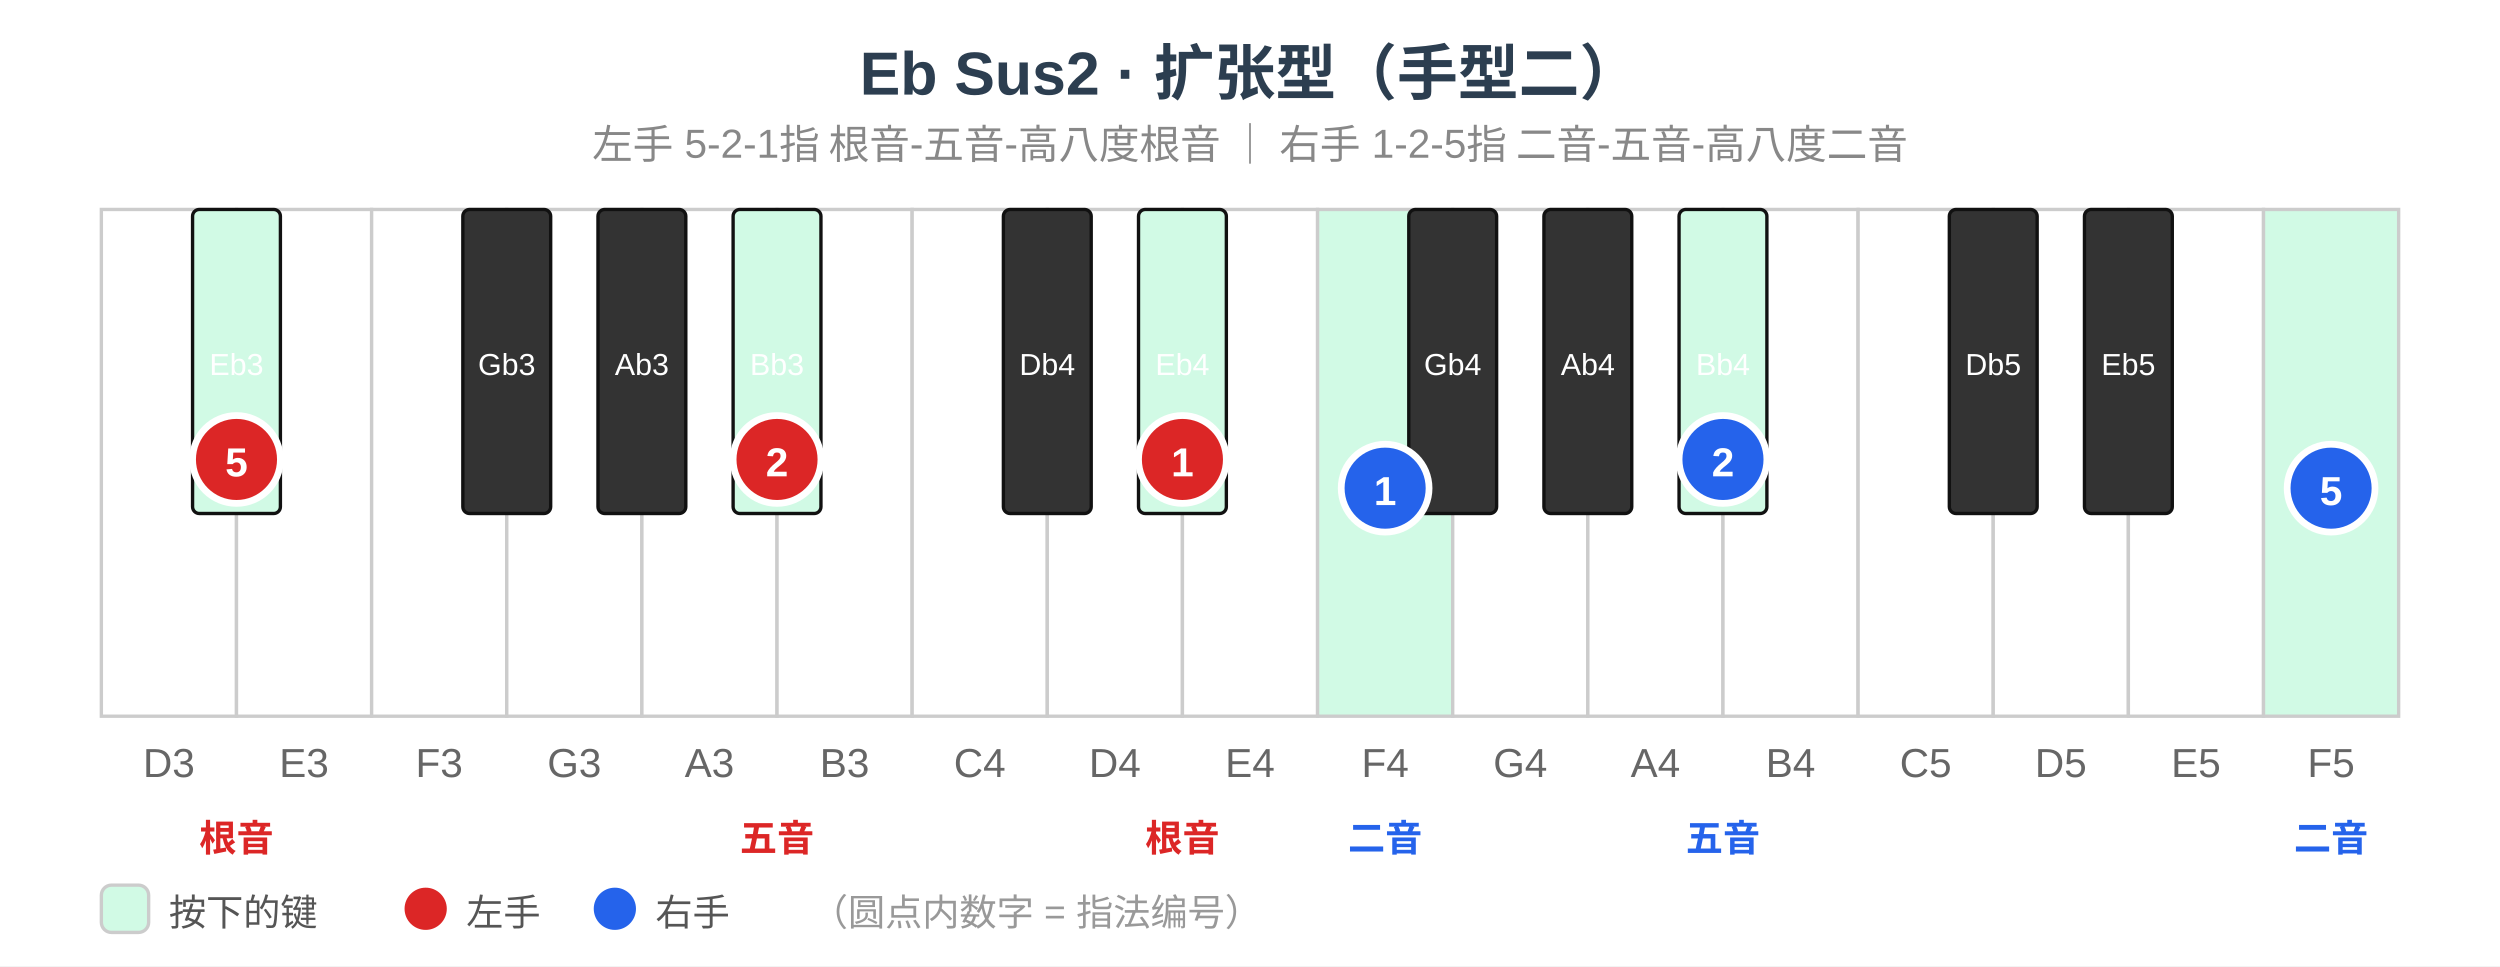
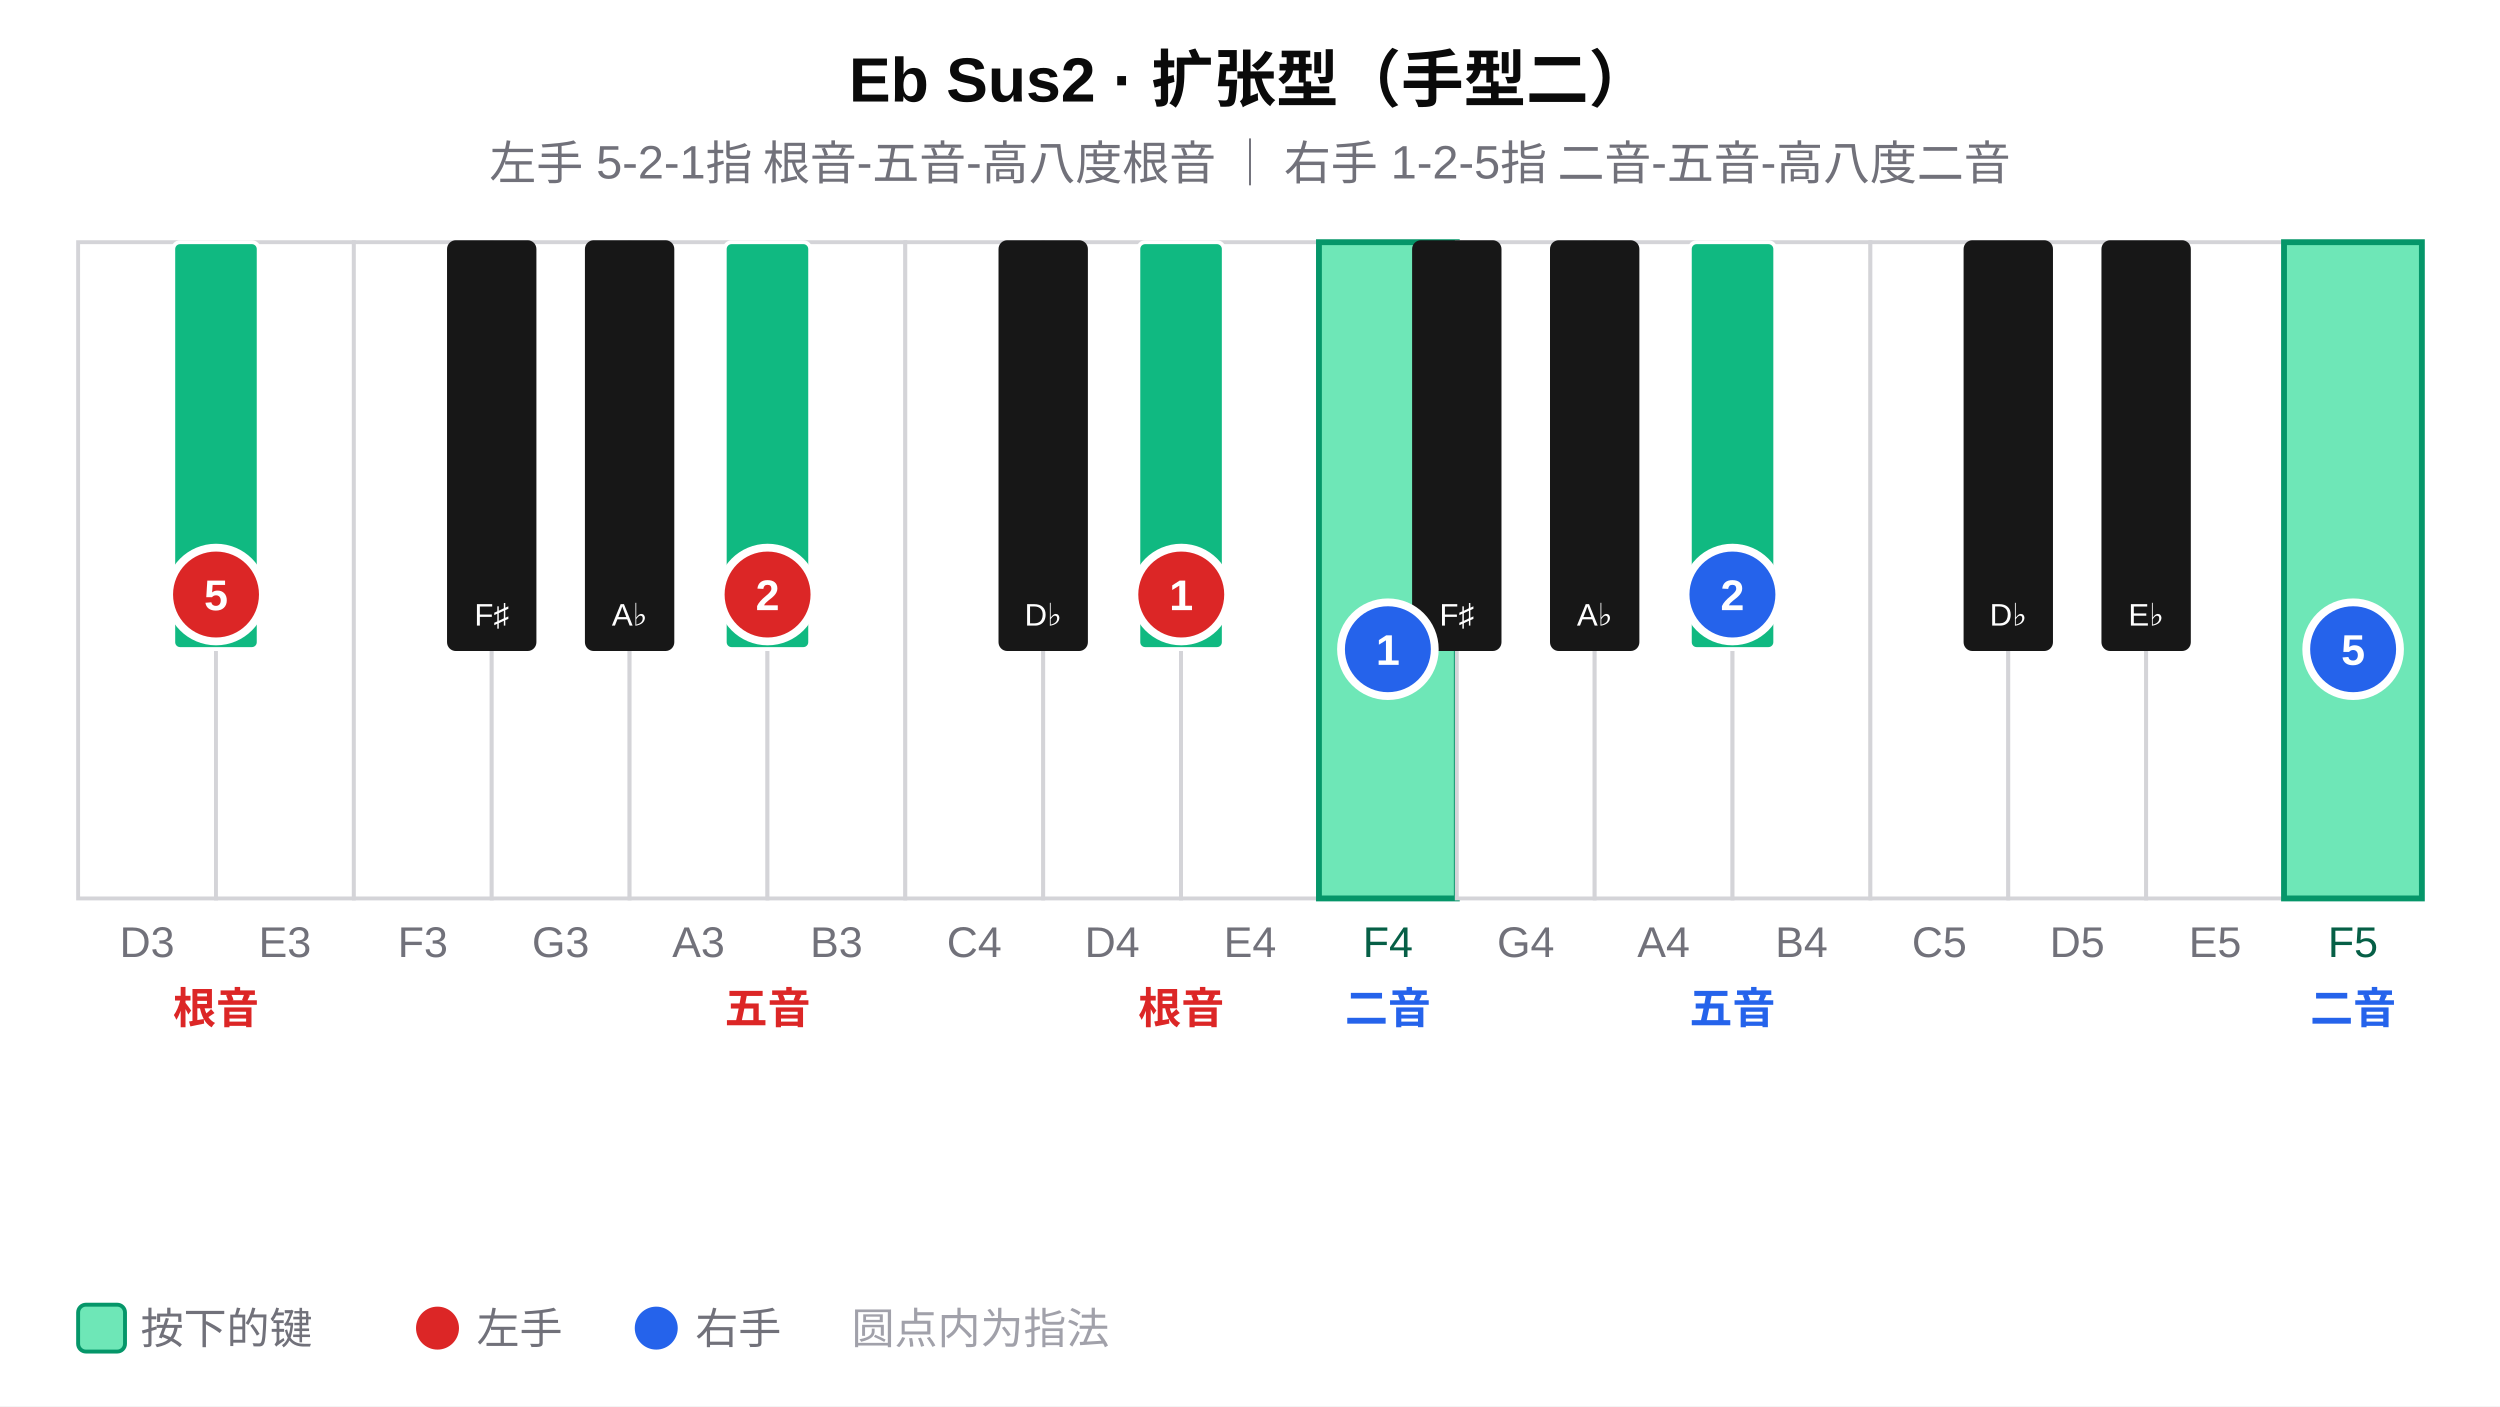
- <svg xmlns="http://www.w3.org/2000/svg" viewBox="0 0 740 286" width="740" height="286">
-   <rect width="740" height="286" fill="#ffffff" />
-   <text x="370.0" y="28" text-anchor="middle" font-family="Arial,sans-serif" font-size="18" font-weight="bold" fill="#2c3e50">Eb Sus2 · 扩张型（手型二）</text>
-   <text x="370.0" y="47" text-anchor="middle" font-family="Arial,sans-serif" font-size="12" fill="#888">左手 5-2-1指 根音-五音-高八度根音 ｜ 右手 1-2-5指 二音-五音-高八度二音</text>
-   <rect x="30.0" y="62" width="40" height="150" fill="white" stroke="#ccc" stroke-width="1" />
-   <text x="50.0" y="230" text-anchor="middle" font-family="Arial,sans-serif" font-size="12" fill="#666">D3</text>
-   <rect x="70.0" y="62" width="40" height="150" fill="white" stroke="#ccc" stroke-width="1" />
-   <text x="90.0" y="230" text-anchor="middle" font-family="Arial,sans-serif" font-size="12" fill="#666">E3</text>
-   <rect x="110.0" y="62" width="40" height="150" fill="white" stroke="#ccc" stroke-width="1" />
-   <text x="130.0" y="230" text-anchor="middle" font-family="Arial,sans-serif" font-size="12" fill="#666">F3</text>
-   <rect x="150.0" y="62" width="40" height="150" fill="white" stroke="#ccc" stroke-width="1" />
-   <text x="170.0" y="230" text-anchor="middle" font-family="Arial,sans-serif" font-size="12" fill="#666">G3</text>
-   <rect x="190.0" y="62" width="40" height="150" fill="white" stroke="#ccc" stroke-width="1" />
-   <text x="210.0" y="230" text-anchor="middle" font-family="Arial,sans-serif" font-size="12" fill="#666">A3</text>
-   <rect x="230.0" y="62" width="40" height="150" fill="white" stroke="#ccc" stroke-width="1" />
-   <text x="250.0" y="230" text-anchor="middle" font-family="Arial,sans-serif" font-size="12" fill="#666">B3</text>
-   <rect x="270.0" y="62" width="40" height="150" fill="white" stroke="#ccc" stroke-width="1" />
-   <text x="290.0" y="230" text-anchor="middle" font-family="Arial,sans-serif" font-size="12" fill="#666">C4</text>
-   <rect x="310.0" y="62" width="40" height="150" fill="white" stroke="#ccc" stroke-width="1" />
-   <text x="330.0" y="230" text-anchor="middle" font-family="Arial,sans-serif" font-size="12" fill="#666">D4</text>
-   <rect x="350.0" y="62" width="40" height="150" fill="white" stroke="#ccc" stroke-width="1" />
-   <text x="370.0" y="230" text-anchor="middle" font-family="Arial,sans-serif" font-size="12" fill="#666">E4</text>
-   <rect x="390.0" y="62" width="40" height="150" fill="#d1fae5" stroke="#ccc" stroke-width="1" />
-   <text x="410.0" y="230" text-anchor="middle" font-family="Arial,sans-serif" font-size="12" fill="#666">F4</text>
-   <rect x="430.0" y="62" width="40" height="150" fill="white" stroke="#ccc" stroke-width="1" />
-   <text x="450.0" y="230" text-anchor="middle" font-family="Arial,sans-serif" font-size="12" fill="#666">G4</text>
-   <rect x="470.0" y="62" width="40" height="150" fill="white" stroke="#ccc" stroke-width="1" />
-   <text x="490.0" y="230" text-anchor="middle" font-family="Arial,sans-serif" font-size="12" fill="#666">A4</text>
-   <rect x="510.0" y="62" width="40" height="150" fill="white" stroke="#ccc" stroke-width="1" />
-   <text x="530.0" y="230" text-anchor="middle" font-family="Arial,sans-serif" font-size="12" fill="#666">B4</text>
-   <rect x="550.0" y="62" width="40" height="150" fill="white" stroke="#ccc" stroke-width="1" />
-   <text x="570.0" y="230" text-anchor="middle" font-family="Arial,sans-serif" font-size="12" fill="#666">C5</text>
-   <rect x="590.0" y="62" width="40" height="150" fill="white" stroke="#ccc" stroke-width="1" />
-   <text x="610.0" y="230" text-anchor="middle" font-family="Arial,sans-serif" font-size="12" fill="#666">D5</text>
-   <rect x="630.0" y="62" width="40" height="150" fill="white" stroke="#ccc" stroke-width="1" />
-   <text x="650.0" y="230" text-anchor="middle" font-family="Arial,sans-serif" font-size="12" fill="#666">E5</text>
-   <rect x="670.0" y="62" width="40" height="150" fill="#d1fae5" stroke="#ccc" stroke-width="1" />
-   <text x="690.0" y="230" text-anchor="middle" font-family="Arial,sans-serif" font-size="12" fill="#666">F5</text>
-   <rect x="57.0" y="62" width="26" height="90" fill="#d1fae5" stroke="#111" stroke-width="1" rx="2" />
-   <text x="70.0" y="111.0" text-anchor="middle" font-family="Arial,sans-serif" font-size="9" fill="#fff">Eb3</text>
-   <rect x="137.0" y="62" width="26" height="90" fill="#333" stroke="#111" stroke-width="1" rx="2" />
-   <text x="150.0" y="111.0" text-anchor="middle" font-family="Arial,sans-serif" font-size="9" fill="#fff">Gb3</text>
-   <rect x="177.0" y="62" width="26" height="90" fill="#333" stroke="#111" stroke-width="1" rx="2" />
-   <text x="190.0" y="111.0" text-anchor="middle" font-family="Arial,sans-serif" font-size="9" fill="#fff">Ab3</text>
-   <rect x="217.0" y="62" width="26" height="90" fill="#d1fae5" stroke="#111" stroke-width="1" rx="2" />
-   <text x="230.0" y="111.0" text-anchor="middle" font-family="Arial,sans-serif" font-size="9" fill="#fff">Bb3</text>
-   <rect x="297.0" y="62" width="26" height="90" fill="#333" stroke="#111" stroke-width="1" rx="2" />
-   <text x="310.0" y="111.0" text-anchor="middle" font-family="Arial,sans-serif" font-size="9" fill="#fff">Db4</text>
-   <rect x="337.0" y="62" width="26" height="90" fill="#d1fae5" stroke="#111" stroke-width="1" rx="2" />
-   <text x="350.0" y="111.0" text-anchor="middle" font-family="Arial,sans-serif" font-size="9" fill="#fff">Eb4</text>
-   <rect x="417.0" y="62" width="26" height="90" fill="#333" stroke="#111" stroke-width="1" rx="2" />
-   <text x="430.0" y="111.0" text-anchor="middle" font-family="Arial,sans-serif" font-size="9" fill="#fff">Gb4</text>
-   <rect x="457.0" y="62" width="26" height="90" fill="#333" stroke="#111" stroke-width="1" rx="2" />
-   <text x="470.0" y="111.0" text-anchor="middle" font-family="Arial,sans-serif" font-size="9" fill="#fff">Ab4</text>
-   <rect x="497.0" y="62" width="26" height="90" fill="#d1fae5" stroke="#111" stroke-width="1" rx="2" />
-   <text x="510.0" y="111.0" text-anchor="middle" font-family="Arial,sans-serif" font-size="9" fill="#fff">Bb4</text>
-   <rect x="577.0" y="62" width="26" height="90" fill="#333" stroke="#111" stroke-width="1" rx="2" />
-   <text x="590.0" y="111.0" text-anchor="middle" font-family="Arial,sans-serif" font-size="9" fill="#fff">Db5</text>
-   <rect x="617.0" y="62" width="26" height="90" fill="#333" stroke="#111" stroke-width="1" rx="2" />
-   <text x="630.0" y="111.0" text-anchor="middle" font-family="Arial,sans-serif" font-size="9" fill="#fff">Eb5</text>
-   <circle cx="70.0" cy="136.0" r="13" fill="#dc2626" stroke="white" stroke-width="2" />
-   <text x="70.0" y="141.0" text-anchor="middle" font-family="Arial,sans-serif" font-size="12" font-weight="bold" fill="white">5</text>
-   <text x="70.0" y="252" text-anchor="middle" font-family="Arial,sans-serif" font-size="11" font-weight="bold" fill="#dc2626">根音</text>
-   <circle cx="230.0" cy="136.0" r="13" fill="#dc2626" stroke="white" stroke-width="2" />
-   <text x="230.0" y="141.0" text-anchor="middle" font-family="Arial,sans-serif" font-size="12" font-weight="bold" fill="white">2</text>
-   <text x="230.0" y="252" text-anchor="middle" font-family="Arial,sans-serif" font-size="11" font-weight="bold" fill="#dc2626">五音</text>
-   <circle cx="350.0" cy="136.0" r="13" fill="#dc2626" stroke="white" stroke-width="2" />
-   <text x="350.0" y="141.0" text-anchor="middle" font-family="Arial,sans-serif" font-size="12" font-weight="bold" fill="white">1</text>
-   <text x="350.0" y="252" text-anchor="middle" font-family="Arial,sans-serif" font-size="11" font-weight="bold" fill="#dc2626">根音</text>
-   <circle cx="410.0" cy="144.5" r="13" fill="#2563eb" stroke="white" stroke-width="2" />
-   <text x="410.0" y="149.5" text-anchor="middle" font-family="Arial,sans-serif" font-size="12" font-weight="bold" fill="white">1</text>
-   <text x="410.0" y="252" text-anchor="middle" font-family="Arial,sans-serif" font-size="11" font-weight="bold" fill="#2563eb">二音</text>
-   <circle cx="510.0" cy="136.0" r="13" fill="#2563eb" stroke="white" stroke-width="2" />
-   <text x="510.0" y="141.0" text-anchor="middle" font-family="Arial,sans-serif" font-size="12" font-weight="bold" fill="white">2</text>
-   <text x="510.0" y="252" text-anchor="middle" font-family="Arial,sans-serif" font-size="11" font-weight="bold" fill="#2563eb">五音</text>
-   <circle cx="690.0" cy="144.5" r="13" fill="#2563eb" stroke="white" stroke-width="2" />
-   <text x="690.0" y="149.5" text-anchor="middle" font-family="Arial,sans-serif" font-size="12" font-weight="bold" fill="white">5</text>
-   <text x="690.0" y="252" text-anchor="middle" font-family="Arial,sans-serif" font-size="11" font-weight="bold" fill="#2563eb">二音</text>
-   <rect x="30.0" y="262" width="14" height="14" rx="3" fill="#d1fae5" stroke="#ccc" stroke-width="1" />
-   <text x="50.0" y="274" font-family="Arial,sans-serif" font-size="11" fill="#555">按下的键</text>
-   <circle cx="126.0" cy="269" r="7" fill="#dc2626" stroke="white" stroke-width="1.5" />
-   <text x="138.0" y="274" font-family="Arial,sans-serif" font-size="11" fill="#555">左手</text>
-   <circle cx="182.0" cy="269" r="7" fill="#2563eb" stroke="white" stroke-width="1.5" />
-   <text x="194.0" y="274" font-family="Arial,sans-serif" font-size="11" fill="#555">右手</text>
-   <text x="240.0" y="274" font-family="Arial,sans-serif" font-size="11" fill="#999">（圆点内数字 = 指法编号）</text>
+ <svg xmlns="http://www.w3.org/2000/svg" viewBox="0 0 640 360" width="640" height="360">
+   <rect width="640" height="360" fill="#FFFFFF" />
+   <text x="320.0" y="26" text-anchor="middle" font-family="Arial, Helvetica, sans-serif" font-size="16" font-weight="bold" fill="#0A0A0A">Eb Sus2 · 扩张型（手型二）</text>
+   <text x="320.0" y="46" text-anchor="middle" font-family="Arial, Helvetica, sans-serif" font-size="12" fill="#71717A">左手 5-2-1指 根音-五音-高八度根音 ｜ 右手 1-2-5指 二音-五音-高八度二音</text>
+   <rect x="20.00" y="62.00" width="35.29" height="168.00" rx="0" ry="0" fill="#FFFFFF" stroke="#D4D4D8" stroke-width="1" />
+   <text x="37.65" y="245.00" text-anchor="middle" font-family="Arial, Helvetica, sans-serif" font-size="11" fill="#71717A">D3</text>
+   <rect x="55.29" y="62.00" width="35.29" height="168.00" rx="0" ry="0" fill="#FFFFFF" stroke="#D4D4D8" stroke-width="1" />
+   <text x="72.94" y="245.00" text-anchor="middle" font-family="Arial, Helvetica, sans-serif" font-size="11" fill="#71717A">E3</text>
+   <rect x="90.59" y="62.00" width="35.29" height="168.00" rx="0" ry="0" fill="#FFFFFF" stroke="#D4D4D8" stroke-width="1" />
+   <text x="108.24" y="245.00" text-anchor="middle" font-family="Arial, Helvetica, sans-serif" font-size="11" fill="#71717A">F3</text>
+   <rect x="125.88" y="62.00" width="35.29" height="168.00" rx="0" ry="0" fill="#FFFFFF" stroke="#D4D4D8" stroke-width="1" />
+   <text x="143.53" y="245.00" text-anchor="middle" font-family="Arial, Helvetica, sans-serif" font-size="11" fill="#71717A">G3</text>
+   <rect x="161.18" y="62.00" width="35.29" height="168.00" rx="0" ry="0" fill="#FFFFFF" stroke="#D4D4D8" stroke-width="1" />
+   <text x="178.82" y="245.00" text-anchor="middle" font-family="Arial, Helvetica, sans-serif" font-size="11" fill="#71717A">A3</text>
+   <rect x="196.47" y="62.00" width="35.29" height="168.00" rx="0" ry="0" fill="#FFFFFF" stroke="#D4D4D8" stroke-width="1" />
+   <text x="214.12" y="245.00" text-anchor="middle" font-family="Arial, Helvetica, sans-serif" font-size="11" fill="#71717A">B3</text>
+   <rect x="231.76" y="62.00" width="35.29" height="168.00" rx="0" ry="0" fill="#FFFFFF" stroke="#D4D4D8" stroke-width="1" />
+   <text x="249.41" y="245.00" text-anchor="middle" font-family="Arial, Helvetica, sans-serif" font-size="11" fill="#71717A">C4</text>
+   <rect x="267.06" y="62.00" width="35.29" height="168.00" rx="0" ry="0" fill="#FFFFFF" stroke="#D4D4D8" stroke-width="1" />
+   <text x="284.71" y="245.00" text-anchor="middle" font-family="Arial, Helvetica, sans-serif" font-size="11" fill="#71717A">D4</text>
+   <rect x="302.35" y="62.00" width="35.29" height="168.00" rx="0" ry="0" fill="#FFFFFF" stroke="#D4D4D8" stroke-width="1" />
+   <text x="320.00" y="245.00" text-anchor="middle" font-family="Arial, Helvetica, sans-serif" font-size="11" fill="#71717A">E4</text>
+   <rect x="337.65" y="62.00" width="35.29" height="168.00" rx="0" ry="0" fill="#6EE7B7" stroke="#059669" stroke-width="1.5" />
+   <text x="355.29" y="245.00" text-anchor="middle" font-family="Arial, Helvetica, sans-serif" font-size="11" fill="#065F46">F4</text>
+   <rect x="372.94" y="62.00" width="35.29" height="168.00" rx="0" ry="0" fill="#FFFFFF" stroke="#D4D4D8" stroke-width="1" />
+   <text x="390.59" y="245.00" text-anchor="middle" font-family="Arial, Helvetica, sans-serif" font-size="11" fill="#71717A">G4</text>
+   <rect x="408.24" y="62.00" width="35.29" height="168.00" rx="0" ry="0" fill="#FFFFFF" stroke="#D4D4D8" stroke-width="1" />
+   <text x="425.88" y="245.00" text-anchor="middle" font-family="Arial, Helvetica, sans-serif" font-size="11" fill="#71717A">A4</text>
+   <rect x="443.53" y="62.00" width="35.29" height="168.00" rx="0" ry="0" fill="#FFFFFF" stroke="#D4D4D8" stroke-width="1" />
+   <text x="461.18" y="245.00" text-anchor="middle" font-family="Arial, Helvetica, sans-serif" font-size="11" fill="#71717A">B4</text>
+   <rect x="478.82" y="62.00" width="35.29" height="168.00" rx="0" ry="0" fill="#FFFFFF" stroke="#D4D4D8" stroke-width="1" />
+   <text x="496.47" y="245.00" text-anchor="middle" font-family="Arial, Helvetica, sans-serif" font-size="11" fill="#71717A">C5</text>
+   <rect x="514.12" y="62.00" width="35.29" height="168.00" rx="0" ry="0" fill="#FFFFFF" stroke="#D4D4D8" stroke-width="1" />
+   <text x="531.76" y="245.00" text-anchor="middle" font-family="Arial, Helvetica, sans-serif" font-size="11" fill="#71717A">D5</text>
+   <rect x="549.41" y="62.00" width="35.29" height="168.00" rx="0" ry="0" fill="#FFFFFF" stroke="#D4D4D8" stroke-width="1" />
+   <text x="567.06" y="245.00" text-anchor="middle" font-family="Arial, Helvetica, sans-serif" font-size="11" fill="#71717A">E5</text>
+   <rect x="584.71" y="62.00" width="35.29" height="168.00" rx="0" ry="0" fill="#6EE7B7" stroke="#059669" stroke-width="1.5" />
+   <text x="602.35" y="245.00" text-anchor="middle" font-family="Arial, Helvetica, sans-serif" font-size="11" fill="#065F46">F5</text>
+   <rect x="44.35" y="62.00" width="21.88" height="104.16" rx="1.75" fill="#10B981" stroke="#FFFFFF" stroke-width="1" />
+   <text x="55.29" y="160.16" text-anchor="middle" font-family="Arial, Helvetica, sans-serif" font-size="8" fill="#FFFFFF">E♭</text>
+   <rect x="114.94" y="62.00" width="21.88" height="104.16" rx="1.75" fill="#171717" stroke="#171717" stroke-width="1" />
+   <text x="125.88" y="160.16" text-anchor="middle" font-family="Arial, Helvetica, sans-serif" font-size="8" fill="#FFFFFF">F♯</text>
+   <rect x="150.24" y="62.00" width="21.88" height="104.16" rx="1.75" fill="#171717" stroke="#171717" stroke-width="1" />
+   <text x="161.18" y="160.16" text-anchor="middle" font-family="Arial, Helvetica, sans-serif" font-size="8" fill="#FFFFFF">A♭</text>
+   <rect x="185.53" y="62.00" width="21.88" height="104.16" rx="1.75" fill="#10B981" stroke="#FFFFFF" stroke-width="1" />
+   <text x="196.47" y="160.16" text-anchor="middle" font-family="Arial, Helvetica, sans-serif" font-size="8" fill="#FFFFFF">B♭</text>
+   <rect x="256.12" y="62.00" width="21.88" height="104.16" rx="1.75" fill="#171717" stroke="#171717" stroke-width="1" />
+   <text x="267.06" y="160.16" text-anchor="middle" font-family="Arial, Helvetica, sans-serif" font-size="8" fill="#FFFFFF">D♭</text>
+   <rect x="291.41" y="62.00" width="21.88" height="104.16" rx="1.75" fill="#10B981" stroke="#FFFFFF" stroke-width="1" />
+   <text x="302.35" y="160.16" text-anchor="middle" font-family="Arial, Helvetica, sans-serif" font-size="8" fill="#FFFFFF">E♭</text>
+   <rect x="362.00" y="62.00" width="21.88" height="104.16" rx="1.75" fill="#171717" stroke="#171717" stroke-width="1" />
+   <text x="372.94" y="160.16" text-anchor="middle" font-family="Arial, Helvetica, sans-serif" font-size="8" fill="#FFFFFF">F♯</text>
+   <rect x="397.30" y="62.00" width="21.88" height="104.16" rx="1.75" fill="#171717" stroke="#171717" stroke-width="1" />
+   <text x="408.24" y="160.16" text-anchor="middle" font-family="Arial, Helvetica, sans-serif" font-size="8" fill="#FFFFFF">A♭</text>
+   <rect x="432.59" y="62.00" width="21.88" height="104.16" rx="1.75" fill="#10B981" stroke="#FFFFFF" stroke-width="1" />
+   <text x="443.53" y="160.16" text-anchor="middle" font-family="Arial, Helvetica, sans-serif" font-size="8" fill="#FFFFFF">B♭</text>
+   <rect x="503.18" y="62.00" width="21.88" height="104.16" rx="1.75" fill="#171717" stroke="#171717" stroke-width="1" />
+   <text x="514.12" y="160.16" text-anchor="middle" font-family="Arial, Helvetica, sans-serif" font-size="8" fill="#FFFFFF">D♭</text>
+   <rect x="538.47" y="62.00" width="21.88" height="104.16" rx="1.75" fill="#171717" stroke="#171717" stroke-width="1" />
+   <text x="549.41" y="160.16" text-anchor="middle" font-family="Arial, Helvetica, sans-serif" font-size="8" fill="#FFFFFF">E♭</text>
+   <circle cx="55.3" cy="152.2" r="12" fill="#DC2626" stroke="#FFFFFF" stroke-width="2" />
+   <text x="55.3" y="156.2" text-anchor="middle" font-family="Arial, Helvetica, sans-serif" font-size="11" font-weight="bold" fill="#FFFFFF">5</text>
+   <text x="55.3" y="262" text-anchor="middle" font-family="Arial, Helvetica, sans-serif" font-size="11" font-weight="bold" fill="#DC2626">根音</text>
+   <circle cx="196.5" cy="152.2" r="12" fill="#DC2626" stroke="#FFFFFF" stroke-width="2" />
+   <text x="196.5" y="156.2" text-anchor="middle" font-family="Arial, Helvetica, sans-serif" font-size="11" font-weight="bold" fill="#FFFFFF">2</text>
+   <text x="196.5" y="262" text-anchor="middle" font-family="Arial, Helvetica, sans-serif" font-size="11" font-weight="bold" fill="#DC2626">五音</text>
+   <circle cx="302.4" cy="152.2" r="12" fill="#DC2626" stroke="#FFFFFF" stroke-width="2" />
+   <text x="302.4" y="156.2" text-anchor="middle" font-family="Arial, Helvetica, sans-serif" font-size="11" font-weight="bold" fill="#FFFFFF">1</text>
+   <text x="302.4" y="262" text-anchor="middle" font-family="Arial, Helvetica, sans-serif" font-size="11" font-weight="bold" fill="#DC2626">根音</text>
+   <circle cx="355.3" cy="166.2" r="12" fill="#2563EB" stroke="#FFFFFF" stroke-width="2" />
+   <text x="355.3" y="170.2" text-anchor="middle" font-family="Arial, Helvetica, sans-serif" font-size="11" font-weight="bold" fill="#FFFFFF">1</text>
+   <text x="355.3" y="262" text-anchor="middle" font-family="Arial, Helvetica, sans-serif" font-size="11" font-weight="bold" fill="#2563EB">二音</text>
+   <circle cx="443.5" cy="152.2" r="12" fill="#2563EB" stroke="#FFFFFF" stroke-width="2" />
+   <text x="443.5" y="156.2" text-anchor="middle" font-family="Arial, Helvetica, sans-serif" font-size="11" font-weight="bold" fill="#FFFFFF">2</text>
+   <text x="443.5" y="262" text-anchor="middle" font-family="Arial, Helvetica, sans-serif" font-size="11" font-weight="bold" fill="#2563EB">五音</text>
+   <circle cx="602.4" cy="166.2" r="12" fill="#2563EB" stroke="#FFFFFF" stroke-width="2" />
+   <text x="602.4" y="170.2" text-anchor="middle" font-family="Arial, Helvetica, sans-serif" font-size="11" font-weight="bold" fill="#FFFFFF">5</text>
+   <text x="602.4" y="262" text-anchor="middle" font-family="Arial, Helvetica, sans-serif" font-size="11" font-weight="bold" fill="#2563EB">二音</text>
+   <rect x="20.0" y="334" width="12" height="12" rx="2" fill="#6EE7B7" stroke="#059669" stroke-width="1" />
+   <text x="36.0" y="344" font-family="Arial, Helvetica, sans-serif" font-size="11" fill="#71717A">按下的键</text>
+   <circle cx="112.0" cy="340" r="6" fill="#DC2626" stroke="#FFFFFF" stroke-width="1" />
+   <text x="122.0" y="344" font-family="Arial, Helvetica, sans-serif" font-size="11" fill="#71717A">左手</text>
+   <circle cx="168.0" cy="340" r="6" fill="#2563EB" stroke="#FFFFFF" stroke-width="1" />
+   <text x="178.0" y="344" font-family="Arial, Helvetica, sans-serif" font-size="11" fill="#71717A">右手</text>
+   <text x="218.0" y="344" font-family="Arial, Helvetica, sans-serif" font-size="11" fill="#A1A1AA">圆点内为指法</text>
</svg>
